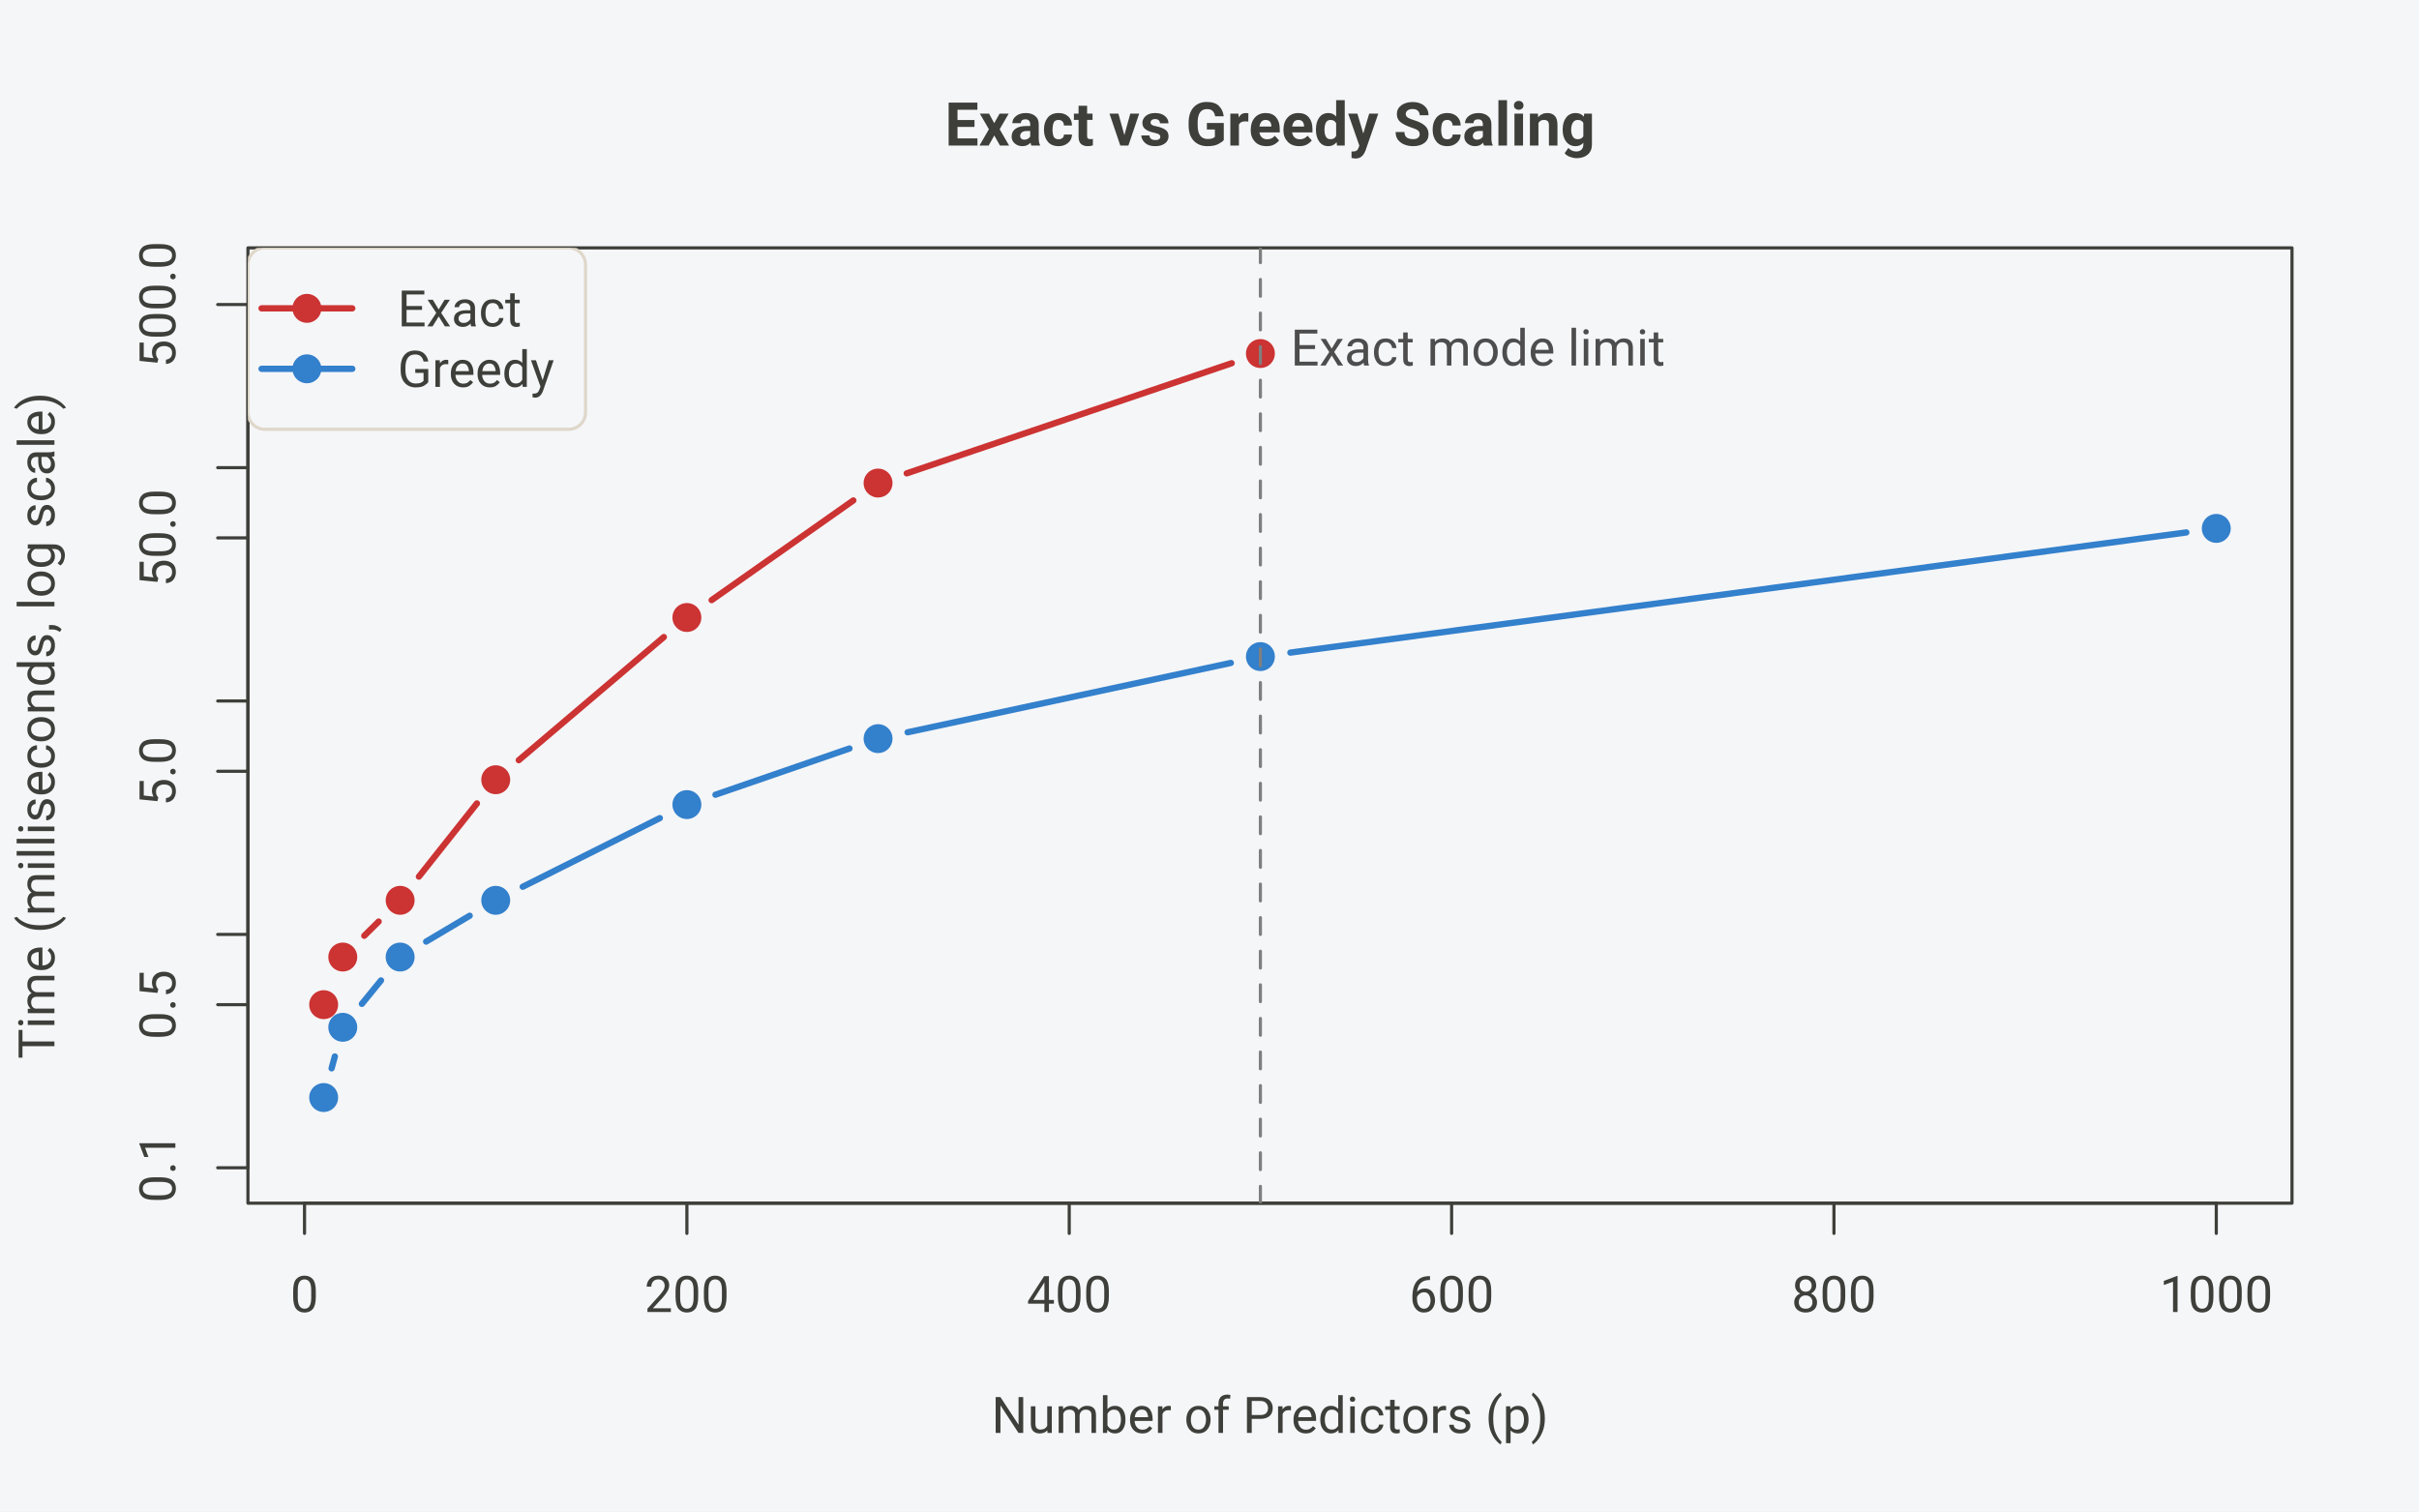
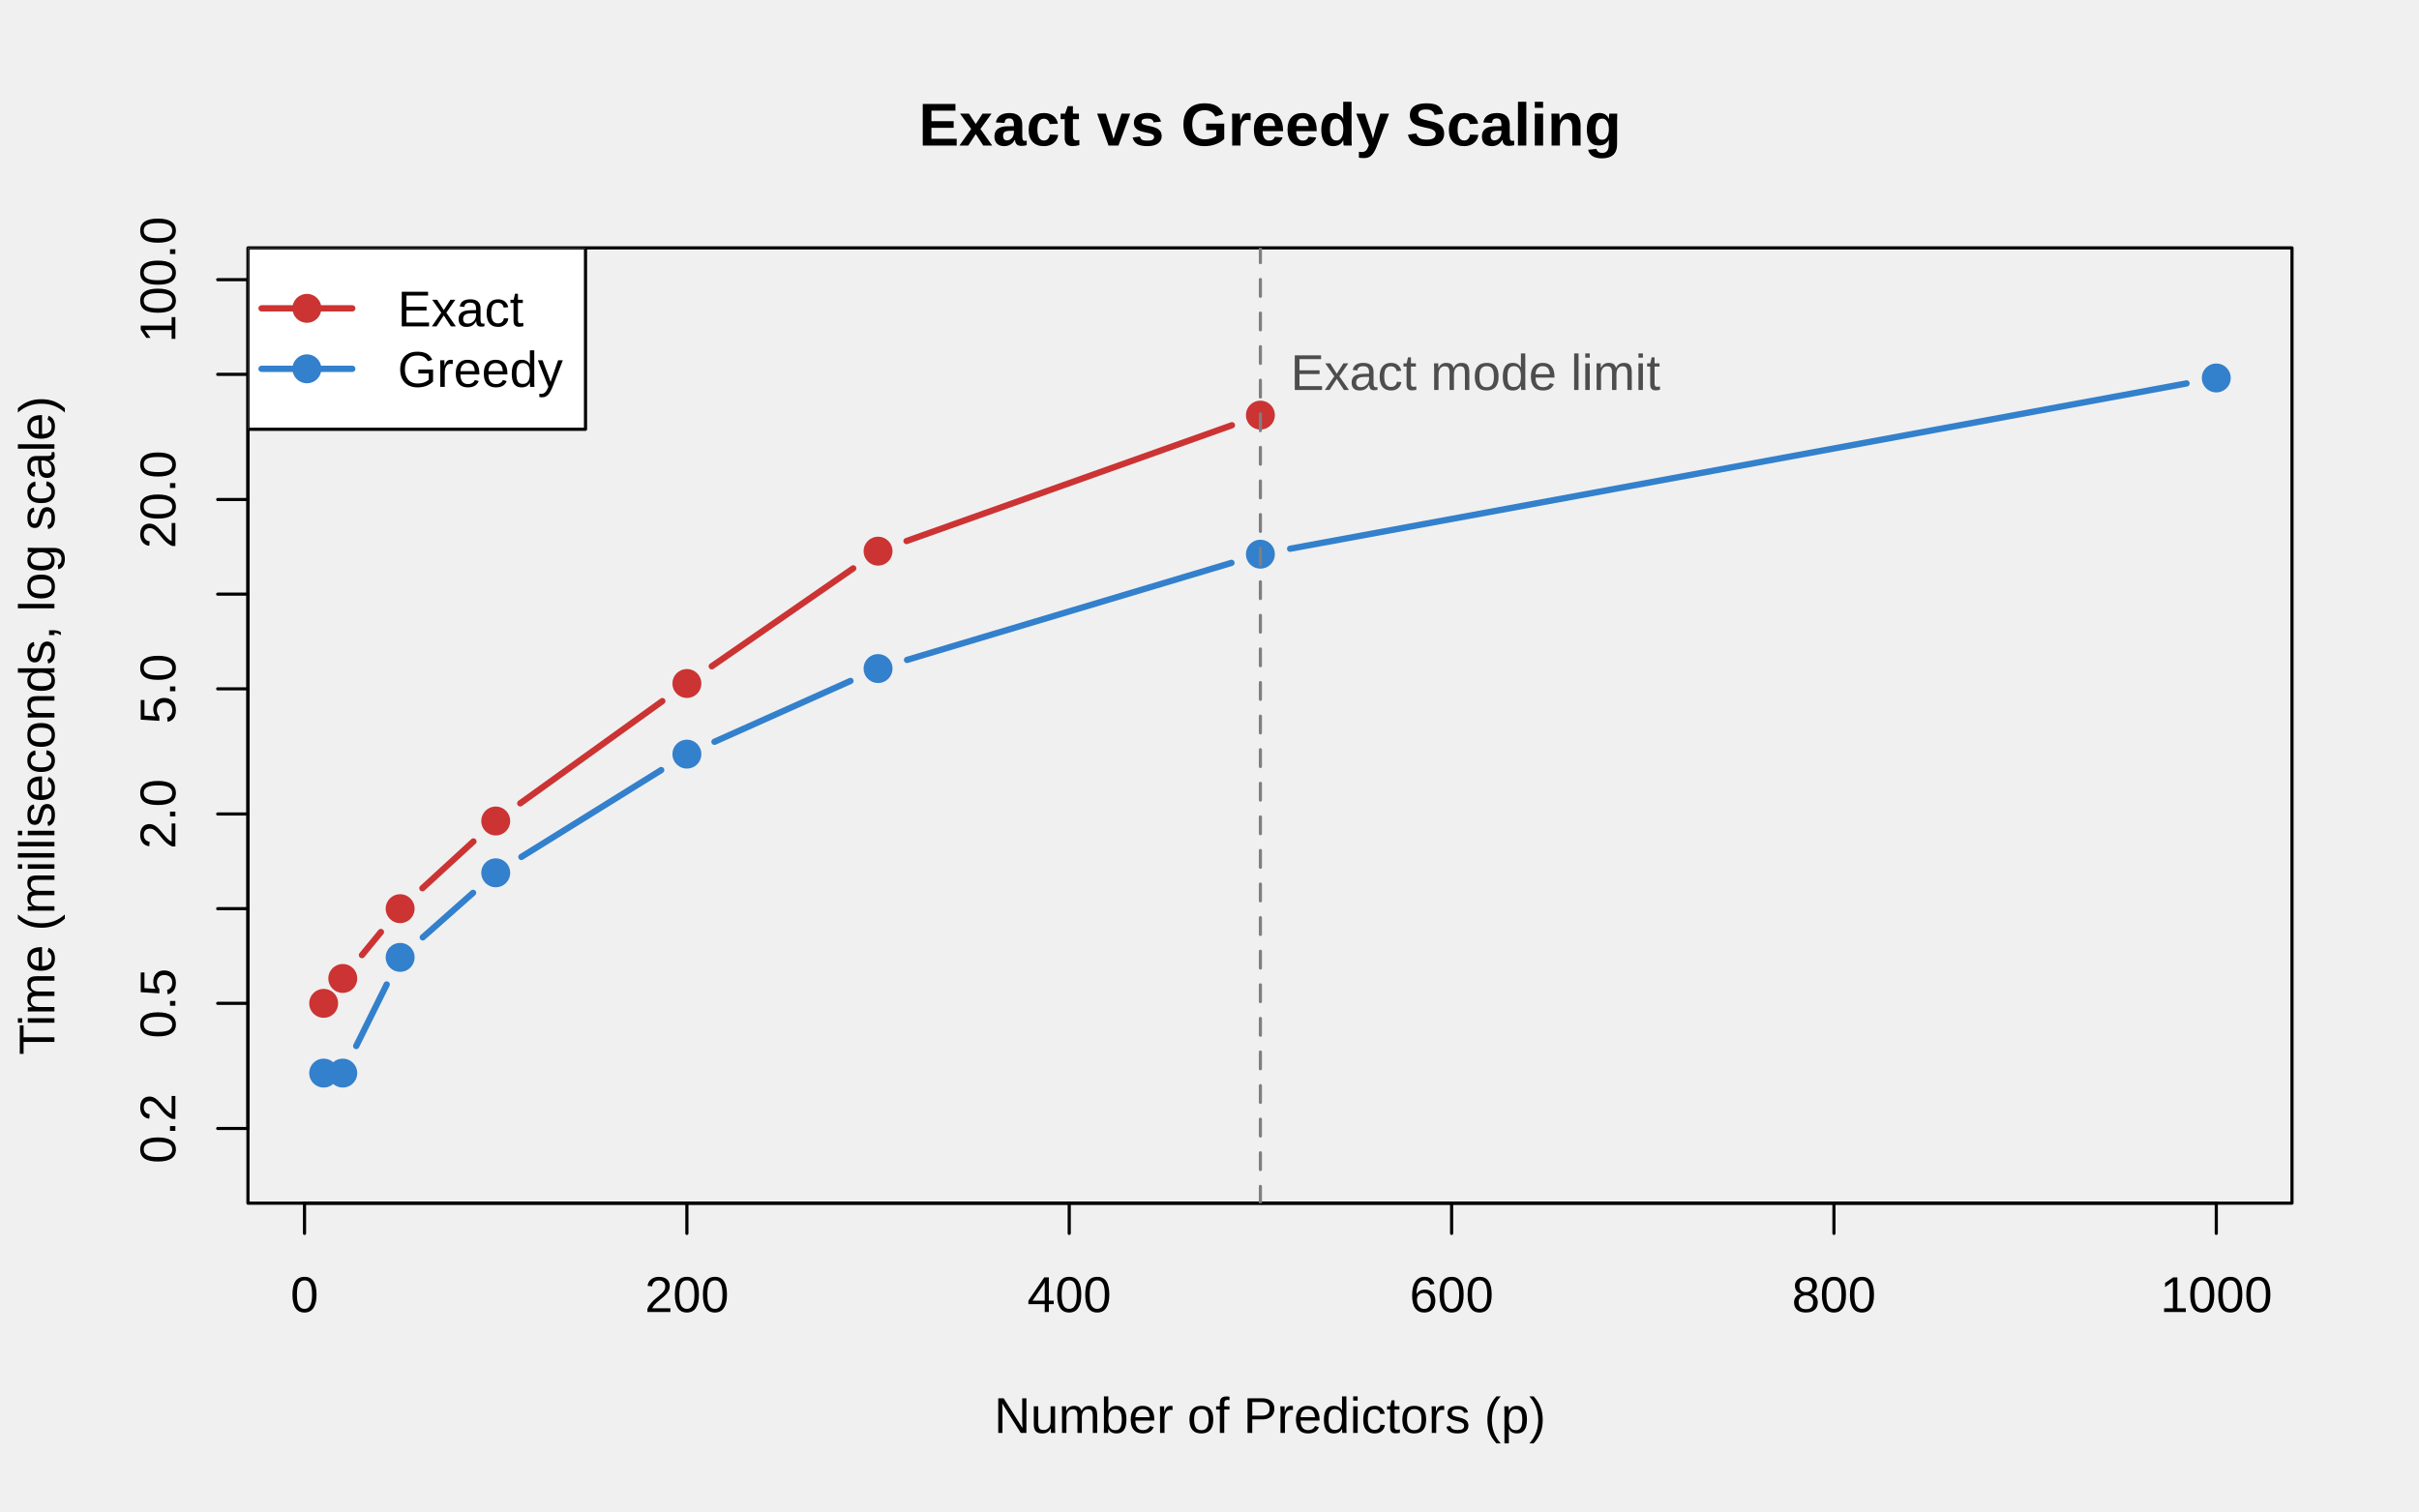
<svg xmlns="http://www.w3.org/2000/svg" width="576.00pt" height="360.00pt" viewBox="0 0 576.00 360.00">
  <g class="svglite">
    <defs>
      <style type="text/css">
-     /* theme-aware-processed */
-     .svglite line, .svglite polyline, .svglite polygon, .svglite path, .svglite circle {
+     .svglite line, .svglite polyline, .svglite polygon, .svglite path, .svglite rect, .svglite circle {
      fill: none;
-       stroke: #3E3F3A;
-       stroke-linecap: round;
-       stroke-linejoin: round;
-       stroke-miterlimit: 10.00;
-     }
-     .svglite &gt; g &gt; rect {
-       fill: none;
-       stroke: #3E3F3A;
+       stroke: #000000;
      stroke-linecap: round;
      stroke-linejoin: round;
      stroke-miterlimit: 10.00;
    }
    .svglite text {
      white-space: pre;
-       fill: #3E3F3A;
    }
    .svglite g.glyphgroup path {
      fill: inherit;
      stroke: none;
    }
  </style>
    </defs>
-     <rect class="svg-bg" width="100%" height="100%" style="stroke: none; fill: #F5F6F8;" />
+     <rect width="100%" height="100%" style="stroke: none; fill: none;" />
    <defs>
      <clipPath id="cpMC4wMHw1NzYuMDB8MC4wMHwzNjAuMDA=">
        <rect x="0.00" y="0.00" width="576.00" height="360.00" />
      </clipPath>
    </defs>
    <g clip-path="url(#cpMC4wMHw1NzYuMDB8MC4wMHwzNjAuMDA=)">
</g>
    <defs>
      <clipPath id="cpNTkuMDR8NTQ1Ljc2fDU5LjA0fDI4Ni41Ng==">
        <rect x="59.04" y="59.04" width="486.72" height="227.52" />
      </clipPath>
    </defs>
    <g clip-path="url(#cpNTkuMDR8NTQ1Ljc2fDU5LjA0fDI4Ni41Ng==)">
-       <line x1="78.96" y1="254.45" x2="79.73" y2="251.62" style="stroke-width: 1.50; stroke: #3380CC;" />
-       <line x1="86.17" y1="239.09" x2="90.72" y2="233.51" style="stroke-width: 1.50; stroke: #3380CC;" />
-       <line x1="101.47" y1="224.26" x2="111.84" y2="218.10" style="stroke-width: 1.50; stroke: #3380CC;" />
-       <line x1="124.47" y1="211.20" x2="157.12" y2="194.85" style="stroke-width: 1.50; stroke: #3380CC;" />
-       <line x1="170.36" y1="189.28" x2="202.27" y2="178.27" style="stroke-width: 1.50; stroke: #3380CC;" />
-       <line x1="216.12" y1="174.41" x2="293.08" y2="157.89" style="stroke-width: 1.50; stroke: #3380CC;" />
-       <line x1="307.26" y1="155.43" x2="520.60" y2="126.81" style="stroke-width: 1.50; stroke: #3380CC;" />
-       <circle cx="77.07" cy="261.40" r="2.70" style="stroke-width: 1.50; stroke: #3380CC; fill: #3380CC;" />
-       <circle cx="81.62" cy="244.67" r="2.70" style="stroke-width: 1.50; stroke: #3380CC; fill: #3380CC;" />
-       <circle cx="95.28" cy="227.94" r="2.70" style="stroke-width: 1.50; stroke: #3380CC; fill: #3380CC;" />
-       <circle cx="118.04" cy="214.43" r="2.70" style="stroke-width: 1.50; stroke: #3380CC; fill: #3380CC;" />
-       <circle cx="163.56" cy="191.63" r="2.70" style="stroke-width: 1.50; stroke: #3380CC; fill: #3380CC;" />
-       <circle cx="209.08" cy="175.92" r="2.70" style="stroke-width: 1.50; stroke: #3380CC; fill: #3380CC;" />
-       <circle cx="300.12" cy="156.38" r="2.70" style="stroke-width: 1.50; stroke: #3380CC; fill: #3380CC;" />
-       <circle cx="527.73" cy="125.85" r="2.70" style="stroke-width: 1.50; stroke: #3380CC; fill: #3380CC;" />
+       <line x1="84.82" y1="249.13" x2="92.08" y2="234.47" style="stroke-width: 1.50; stroke: #3380CC;" />
+       <line x1="100.67" y1="223.25" x2="112.64" y2="212.65" style="stroke-width: 1.50; stroke: #3380CC;" />
+       <line x1="124.15" y1="204.09" x2="157.44" y2="183.41" style="stroke-width: 1.50; stroke: #3380CC;" />
+       <line x1="170.13" y1="176.67" x2="202.51" y2="162.18" style="stroke-width: 1.50; stroke: #3380CC;" />
+       <line x1="215.98" y1="157.17" x2="293.23" y2="134.06" style="stroke-width: 1.50; stroke: #3380CC;" />
+       <line x1="307.20" y1="130.69" x2="520.65" y2="91.32" style="stroke-width: 1.50; stroke: #3380CC;" />
+       <circle cx="77.07" cy="255.58" r="2.70" style="stroke-width: 1.50; stroke: #3380CC; fill: #3380CC;" />
+       <circle cx="81.62" cy="255.58" r="2.70" style="stroke-width: 1.50; stroke: #3380CC; fill: #3380CC;" />
+       <circle cx="95.28" cy="228.02" r="2.70" style="stroke-width: 1.50; stroke: #3380CC; fill: #3380CC;" />
+       <circle cx="118.04" cy="207.88" r="2.70" style="stroke-width: 1.50; stroke: #3380CC; fill: #3380CC;" />
+       <circle cx="163.56" cy="179.61" r="2.70" style="stroke-width: 1.50; stroke: #3380CC; fill: #3380CC;" />
+       <circle cx="209.08" cy="159.23" r="2.70" style="stroke-width: 1.50; stroke: #3380CC; fill: #3380CC;" />
+       <circle cx="300.12" cy="131.99" r="2.70" style="stroke-width: 1.50; stroke: #3380CC; fill: #3380CC;" />
+       <circle cx="527.73" cy="90.02" r="2.70" style="stroke-width: 1.50; stroke: #3380CC; fill: #3380CC;" />
    </g>
    <g clip-path="url(#cpMC4wMHw1NzYuMDB8MC4wMHwzNjAuMDA=)">
      <line x1="72.51" y1="286.56" x2="527.73" y2="286.56" style="stroke-width: 0.75;" />
      <line x1="72.51" y1="286.56" x2="72.51" y2="293.76" style="stroke-width: 0.75;" />
      <line x1="163.56" y1="286.56" x2="163.56" y2="293.76" style="stroke-width: 0.75;" />
      <line x1="254.60" y1="286.56" x2="254.60" y2="293.76" style="stroke-width: 0.75;" />
      <line x1="345.65" y1="286.56" x2="345.65" y2="293.76" style="stroke-width: 0.75;" />
      <line x1="436.69" y1="286.56" x2="436.69" y2="293.76" style="stroke-width: 0.75;" />
      <line x1="527.73" y1="286.56" x2="527.73" y2="293.76" style="stroke-width: 0.75;" />
-       <text x="72.51" y="312.48" text-anchor="middle" style="font-size: 12.00px; font-family: &quot;Roboto&quot;, -apple-system, BlinkMacSystemFont, &quot;Segoe UI&quot;, system-ui, sans-serif;" textLength="6.67px" lengthAdjust="spacingAndGlyphs">0</text>
-       <text x="163.56" y="312.48" text-anchor="middle" style="font-size: 12.00px; font-family: &quot;Roboto&quot;, -apple-system, BlinkMacSystemFont, &quot;Segoe UI&quot;, system-ui, sans-serif;" textLength="20.02px" lengthAdjust="spacingAndGlyphs">200</text>
-       <text x="254.60" y="312.48" text-anchor="middle" style="font-size: 12.00px; font-family: &quot;Roboto&quot;, -apple-system, BlinkMacSystemFont, &quot;Segoe UI&quot;, system-ui, sans-serif;" textLength="20.02px" lengthAdjust="spacingAndGlyphs">400</text>
-       <text x="345.65" y="312.48" text-anchor="middle" style="font-size: 12.00px; font-family: &quot;Roboto&quot;, -apple-system, BlinkMacSystemFont, &quot;Segoe UI&quot;, system-ui, sans-serif;" textLength="20.02px" lengthAdjust="spacingAndGlyphs">600</text>
-       <text x="436.69" y="312.48" text-anchor="middle" style="font-size: 12.00px; font-family: &quot;Roboto&quot;, -apple-system, BlinkMacSystemFont, &quot;Segoe UI&quot;, system-ui, sans-serif;" textLength="20.02px" lengthAdjust="spacingAndGlyphs">800</text>
-       <text x="527.73" y="312.48" text-anchor="middle" style="font-size: 12.00px; font-family: &quot;Roboto&quot;, -apple-system, BlinkMacSystemFont, &quot;Segoe UI&quot;, system-ui, sans-serif;" textLength="26.69px" lengthAdjust="spacingAndGlyphs">1000</text>
-       <line x1="59.04" y1="278.13" x2="59.04" y2="72.53" style="stroke-width: 0.75;" />
-       <line x1="59.04" y1="278.13" x2="51.84" y2="278.13" style="stroke-width: 0.75;" />
-       <line x1="59.04" y1="239.28" x2="51.84" y2="239.28" style="stroke-width: 0.75;" />
-       <line x1="59.04" y1="222.55" x2="51.84" y2="222.55" style="stroke-width: 0.75;" />
-       <line x1="59.04" y1="183.70" x2="51.84" y2="183.70" style="stroke-width: 0.75;" />
-       <line x1="59.04" y1="166.96" x2="51.84" y2="166.96" style="stroke-width: 0.75;" />
-       <line x1="59.04" y1="128.11" x2="51.84" y2="128.11" style="stroke-width: 0.75;" />
-       <line x1="59.04" y1="111.38" x2="51.84" y2="111.38" style="stroke-width: 0.75;" />
-       <line x1="59.04" y1="72.53" x2="51.84" y2="72.53" style="stroke-width: 0.75;" />
-       <text transform="translate(41.76,278.13) rotate(-90)" text-anchor="middle" style="font-size: 12.00px; font-family: &quot;Roboto&quot;, -apple-system, BlinkMacSystemFont, &quot;Segoe UI&quot;, system-ui, sans-serif;" textLength="16.67px" lengthAdjust="spacingAndGlyphs">0.1</text>
-       <text transform="translate(41.76,239.28) rotate(-90)" text-anchor="middle" style="font-size: 12.00px; font-family: &quot;Roboto&quot;, -apple-system, BlinkMacSystemFont, &quot;Segoe UI&quot;, system-ui, sans-serif;" textLength="16.67px" lengthAdjust="spacingAndGlyphs">0.5</text>
-       <text transform="translate(41.76,183.70) rotate(-90)" text-anchor="middle" style="font-size: 12.00px; font-family: &quot;Roboto&quot;, -apple-system, BlinkMacSystemFont, &quot;Segoe UI&quot;, system-ui, sans-serif;" textLength="16.67px" lengthAdjust="spacingAndGlyphs">5.0</text>
-       <text transform="translate(41.76,128.11) rotate(-90)" text-anchor="middle" style="font-size: 12.00px; font-family: &quot;Roboto&quot;, -apple-system, BlinkMacSystemFont, &quot;Segoe UI&quot;, system-ui, sans-serif;" textLength="23.34px" lengthAdjust="spacingAndGlyphs">50.0</text>
-       <text transform="translate(41.76,72.53) rotate(-90)" text-anchor="middle" style="font-size: 12.00px; font-family: &quot;Roboto&quot;, -apple-system, BlinkMacSystemFont, &quot;Segoe UI&quot;, system-ui, sans-serif;" textLength="30.02px" lengthAdjust="spacingAndGlyphs">500.0</text>
+       <text x="72.51" y="312.48" text-anchor="middle" style="font-size: 12.00px; font-family: &quot;Arial&quot;;" textLength="6.67px" lengthAdjust="spacingAndGlyphs">0</text>
+       <text x="163.56" y="312.48" text-anchor="middle" style="font-size: 12.00px; font-family: &quot;Arial&quot;;" textLength="20.02px" lengthAdjust="spacingAndGlyphs">200</text>
+       <text x="254.60" y="312.48" text-anchor="middle" style="font-size: 12.00px; font-family: &quot;Arial&quot;;" textLength="20.02px" lengthAdjust="spacingAndGlyphs">400</text>
+       <text x="345.65" y="312.48" text-anchor="middle" style="font-size: 12.00px; font-family: &quot;Arial&quot;;" textLength="20.02px" lengthAdjust="spacingAndGlyphs">600</text>
+       <text x="436.69" y="312.48" text-anchor="middle" style="font-size: 12.00px; font-family: &quot;Arial&quot;;" textLength="20.02px" lengthAdjust="spacingAndGlyphs">800</text>
+       <text x="527.73" y="312.48" text-anchor="middle" style="font-size: 12.00px; font-family: &quot;Arial&quot;;" textLength="26.69px" lengthAdjust="spacingAndGlyphs">1000</text>
+       <line x1="59.04" y1="268.77" x2="59.04" y2="66.61" style="stroke-width: 0.75;" />
+       <line x1="59.04" y1="268.77" x2="51.84" y2="268.77" style="stroke-width: 0.75;" />
+       <line x1="59.04" y1="238.97" x2="51.84" y2="238.97" style="stroke-width: 0.75;" />
+       <line x1="59.04" y1="216.42" x2="51.84" y2="216.42" style="stroke-width: 0.75;" />
+       <line x1="59.04" y1="193.87" x2="51.84" y2="193.87" style="stroke-width: 0.75;" />
+       <line x1="59.04" y1="164.06" x2="51.84" y2="164.06" style="stroke-width: 0.75;" />
+       <line x1="59.04" y1="141.51" x2="51.84" y2="141.51" style="stroke-width: 0.75;" />
+       <line x1="59.04" y1="118.97" x2="51.84" y2="118.97" style="stroke-width: 0.75;" />
+       <line x1="59.04" y1="89.16" x2="51.84" y2="89.16" style="stroke-width: 0.75;" />
+       <line x1="59.04" y1="66.61" x2="51.84" y2="66.61" style="stroke-width: 0.75;" />
+       <text transform="translate(41.76,268.77) rotate(-90)" text-anchor="middle" style="font-size: 12.00px; font-family: &quot;Arial&quot;;" textLength="16.67px" lengthAdjust="spacingAndGlyphs">0.2</text>
+       <text transform="translate(41.76,238.97) rotate(-90)" text-anchor="middle" style="font-size: 12.00px; font-family: &quot;Arial&quot;;" textLength="16.67px" lengthAdjust="spacingAndGlyphs">0.5</text>
+       <text transform="translate(41.76,193.87) rotate(-90)" text-anchor="middle" style="font-size: 12.00px; font-family: &quot;Arial&quot;;" textLength="16.67px" lengthAdjust="spacingAndGlyphs">2.0</text>
+       <text transform="translate(41.76,164.06) rotate(-90)" text-anchor="middle" style="font-size: 12.00px; font-family: &quot;Arial&quot;;" textLength="16.67px" lengthAdjust="spacingAndGlyphs">5.0</text>
+       <text transform="translate(41.76,118.97) rotate(-90)" text-anchor="middle" style="font-size: 12.00px; font-family: &quot;Arial&quot;;" textLength="23.34px" lengthAdjust="spacingAndGlyphs">20.0</text>
+       <text transform="translate(41.76,66.61) rotate(-90)" text-anchor="middle" style="font-size: 12.00px; font-family: &quot;Arial&quot;;" textLength="30.02px" lengthAdjust="spacingAndGlyphs">100.0</text>
      <polygon points="59.04,286.56 545.76,286.56 545.76,59.04 59.04,59.04 " style="stroke-width: 0.75;" />
-       <text x="302.40" y="34.67" text-anchor="middle" style="font-size: 14.40px; font-weight: bold; font-family: &quot;Roboto&quot;, -apple-system, BlinkMacSystemFont, &quot;Segoe UI&quot;, system-ui, sans-serif;" textLength="167.16px" lengthAdjust="spacingAndGlyphs">Exact vs Greedy Scaling</text>
-       <text x="302.40" y="341.28" text-anchor="middle" style="font-size: 12.00px; font-family: &quot;Roboto&quot;, -apple-system, BlinkMacSystemFont, &quot;Segoe UI&quot;, system-ui, sans-serif;" textLength="131.36px" lengthAdjust="spacingAndGlyphs">Number of Predictors (p)</text>
-       <text transform="translate(12.96,172.80) rotate(-90)" text-anchor="middle" style="font-size: 12.00px; font-family: &quot;Roboto&quot;, -apple-system, BlinkMacSystemFont, &quot;Segoe UI&quot;, system-ui, sans-serif;" textLength="156.95px" lengthAdjust="spacingAndGlyphs">Time (milliseconds, log scale)</text>
+       <text x="302.40" y="34.67" text-anchor="middle" style="font-size: 14.40px; font-weight: bold; font-family: &quot;Arial&quot;;" textLength="167.16px" lengthAdjust="spacingAndGlyphs">Exact vs Greedy Scaling</text>
+       <text x="302.40" y="341.28" text-anchor="middle" style="font-size: 12.00px; font-family: &quot;Arial&quot;;" textLength="131.36px" lengthAdjust="spacingAndGlyphs">Number of Predictors (p)</text>
+       <text transform="translate(12.96,172.80) rotate(-90)" text-anchor="middle" style="font-size: 12.00px; font-family: &quot;Arial&quot;;" textLength="156.95px" lengthAdjust="spacingAndGlyphs">Time (milliseconds, log scale)</text>
    </g>
    <g clip-path="url(#cpNTkuMDR8NTQ1Ljc2fDU5LjA0fDI4Ni41Ng==)">
-       <line x1="86.74" y1="222.87" x2="90.16" y2="219.49" style="stroke-width: 1.50; stroke: #CC3333;" />
-       <line x1="99.75" y1="208.78" x2="113.56" y2="191.35" style="stroke-width: 1.50; stroke: #CC3333;" />
-       <line x1="123.53" y1="181.05" x2="158.07" y2="151.73" style="stroke-width: 1.50; stroke: #CC3333;" />
-       <line x1="169.45" y1="142.93" x2="203.19" y2="119.19" style="stroke-width: 1.50; stroke: #CC3333;" />
-       <line x1="215.90" y1="112.74" x2="293.30" y2="86.51" style="stroke-width: 1.50; stroke: #CC3333;" />
-       <circle cx="77.07" cy="239.28" r="2.70" style="stroke-width: 1.50; stroke: #CC3333; fill: #CC3333;" />
-       <circle cx="81.62" cy="227.94" r="2.70" style="stroke-width: 1.50; stroke: #CC3333; fill: #CC3333;" />
-       <circle cx="95.28" cy="214.43" r="2.70" style="stroke-width: 1.50; stroke: #CC3333; fill: #CC3333;" />
-       <circle cx="118.04" cy="185.71" r="2.70" style="stroke-width: 1.50; stroke: #CC3333; fill: #CC3333;" />
-       <circle cx="163.56" cy="147.07" r="2.70" style="stroke-width: 1.50; stroke: #CC3333; fill: #CC3333;" />
-       <circle cx="209.08" cy="115.05" r="2.70" style="stroke-width: 1.50; stroke: #CC3333; fill: #CC3333;" />
-       <circle cx="300.12" cy="84.20" r="2.70" style="stroke-width: 1.50; stroke: #CC3333; fill: #CC3333;" />
+       <line x1="86.19" y1="227.47" x2="90.70" y2="221.98" style="stroke-width: 1.50; stroke: #CC3333;" />
+       <line x1="100.58" y1="211.55" x2="112.73" y2="200.41" style="stroke-width: 1.50; stroke: #CC3333;" />
+       <line x1="123.88" y1="191.33" x2="157.71" y2="166.99" style="stroke-width: 1.50; stroke: #CC3333;" />
+       <line x1="169.48" y1="158.69" x2="203.16" y2="135.37" style="stroke-width: 1.50; stroke: #CC3333;" />
+       <line x1="215.86" y1="128.86" x2="293.34" y2="101.28" style="stroke-width: 1.50; stroke: #CC3333;" />
+       <circle cx="77.07" cy="238.97" r="2.70" style="stroke-width: 1.50; stroke: #CC3333; fill: #CC3333;" />
+       <circle cx="81.62" cy="233.04" r="2.70" style="stroke-width: 1.50; stroke: #CC3333; fill: #CC3333;" />
+       <circle cx="95.28" cy="216.42" r="2.70" style="stroke-width: 1.50; stroke: #CC3333; fill: #CC3333;" />
+       <circle cx="118.04" cy="195.54" r="2.70" style="stroke-width: 1.50; stroke: #CC3333; fill: #CC3333;" />
+       <circle cx="163.56" cy="162.79" r="2.70" style="stroke-width: 1.50; stroke: #CC3333; fill: #CC3333;" />
+       <circle cx="209.08" cy="131.27" r="2.70" style="stroke-width: 1.50; stroke: #CC3333; fill: #CC3333;" />
+       <circle cx="300.12" cy="98.87" r="2.70" style="stroke-width: 1.50; stroke: #CC3333; fill: #CC3333;" />
      <line x1="300.12" y1="286.56" x2="300.12" y2="59.04" style="stroke-width: 0.75; stroke: #7F7F7F; stroke-dasharray: 4.00,4.00;" />
-       <text x="307.32" y="87.06" style="font-size: 12.00px;fill: #4D4D4D; font-family: &quot;Roboto&quot;, -apple-system, BlinkMacSystemFont, &quot;Segoe UI&quot;, system-ui, sans-serif;" textLength="88.02px" lengthAdjust="spacingAndGlyphs">Exact mode limit</text>
-       <rect rx="4" x="59.04" y="59.04" width="80.38" height="43.20" style="stroke-width: 0.75; stroke: #DFD7CA; fill: #F5F6F8;" />
+       <text x="307.32" y="92.88" style="font-size: 12.00px;fill: #4D4D4D; font-family: &quot;Arial&quot;;" textLength="88.02px" lengthAdjust="spacingAndGlyphs">Exact mode limit</text>
+       <rect x="59.04" y="59.04" width="80.38" height="43.20" style="stroke-width: 0.75; fill: #FFFFFF;" />
      <line x1="62.28" y1="73.44" x2="83.88" y2="73.44" style="stroke-width: 1.50; stroke: #CC3333;" />
      <line x1="62.28" y1="87.84" x2="83.88" y2="87.84" style="stroke-width: 1.50; stroke: #3380CC;" />
      <circle cx="73.08" cy="73.44" r="2.70" style="stroke-width: 1.50; stroke: #CC3333; fill: #CC3333;" />
      <circle cx="73.08" cy="87.84" r="2.70" style="stroke-width: 1.50; stroke: #3380CC; fill: #3380CC;" />
-       <text x="94.68" y="77.74" style="font-size: 12.00px; font-family: &quot;Roboto&quot;, -apple-system, BlinkMacSystemFont, &quot;Segoe UI&quot;, system-ui, sans-serif;" textLength="30.00px" lengthAdjust="spacingAndGlyphs">Exact</text>
-       <text x="94.68" y="92.14" style="font-size: 12.00px; font-family: &quot;Roboto&quot;, -apple-system, BlinkMacSystemFont, &quot;Segoe UI&quot;, system-ui, sans-serif;" textLength="39.34px" lengthAdjust="spacingAndGlyphs">Greedy</text>
+       <text x="94.68" y="77.74" style="font-size: 12.00px; font-family: &quot;Arial&quot;;" textLength="30.00px" lengthAdjust="spacingAndGlyphs">Exact</text>
+       <text x="94.68" y="92.14" style="font-size: 12.00px; font-family: &quot;Arial&quot;;" textLength="39.34px" lengthAdjust="spacingAndGlyphs">Greedy</text>
    </g>
  </g>
</svg>
